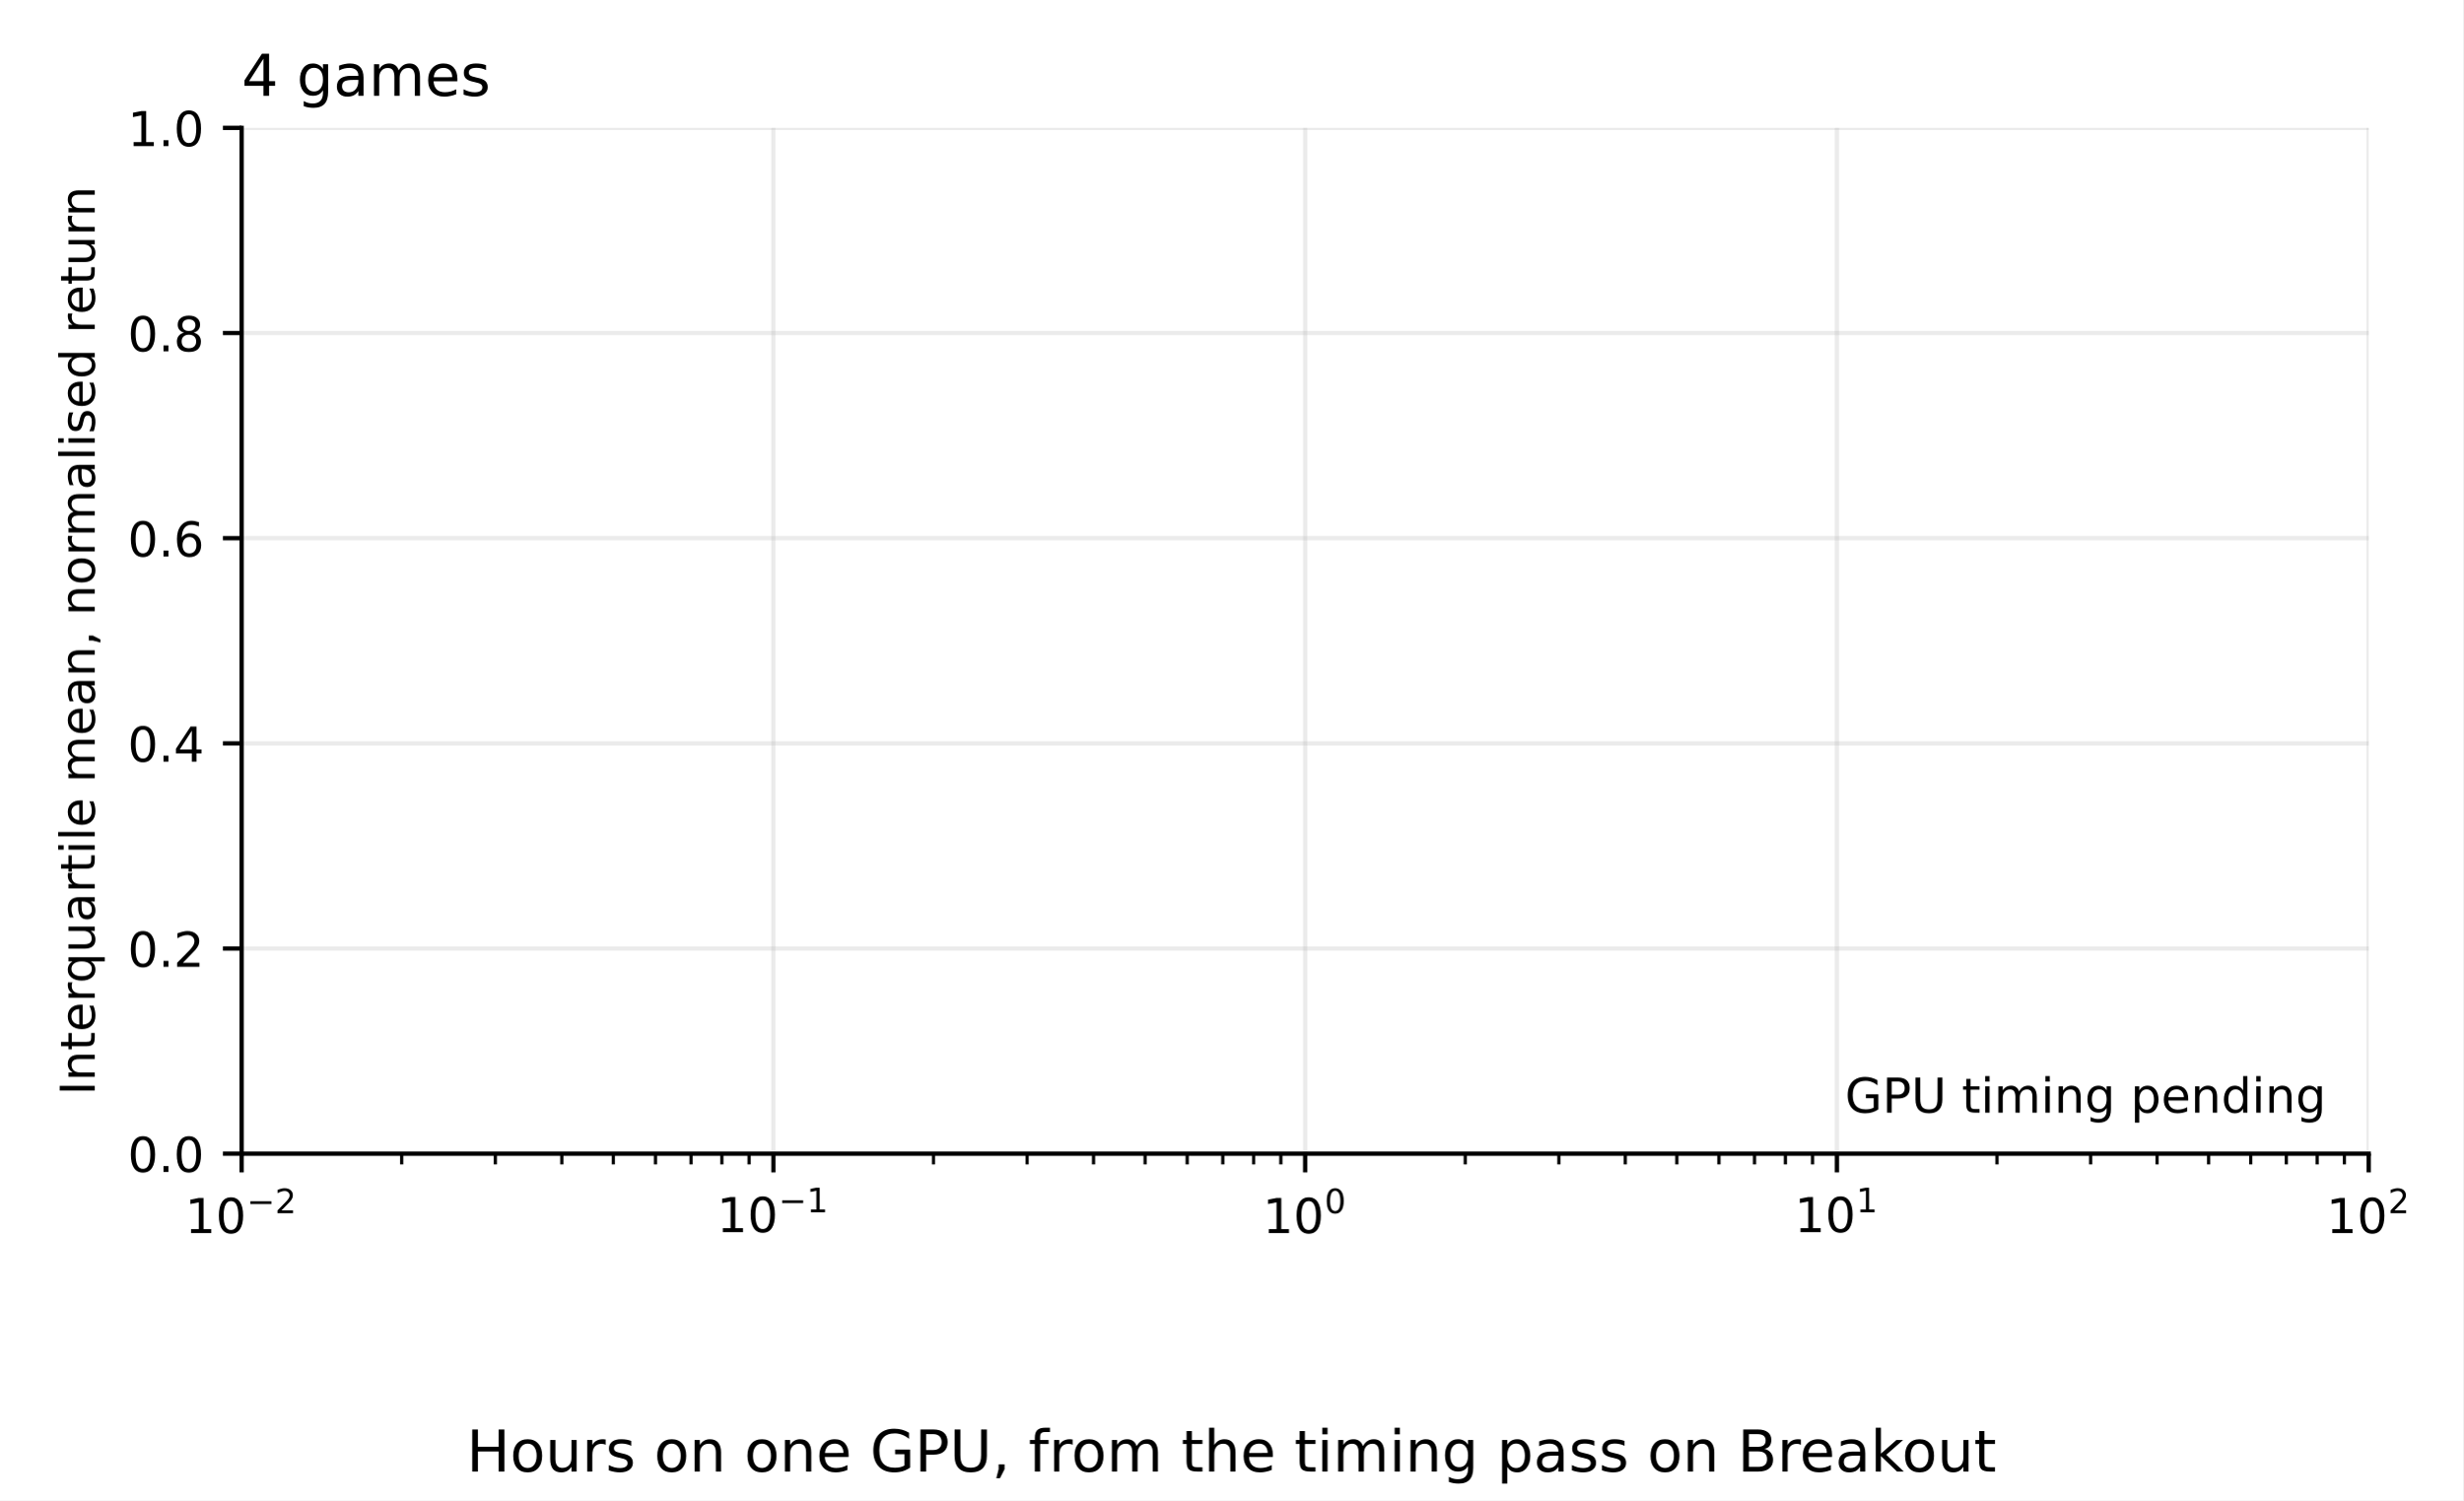
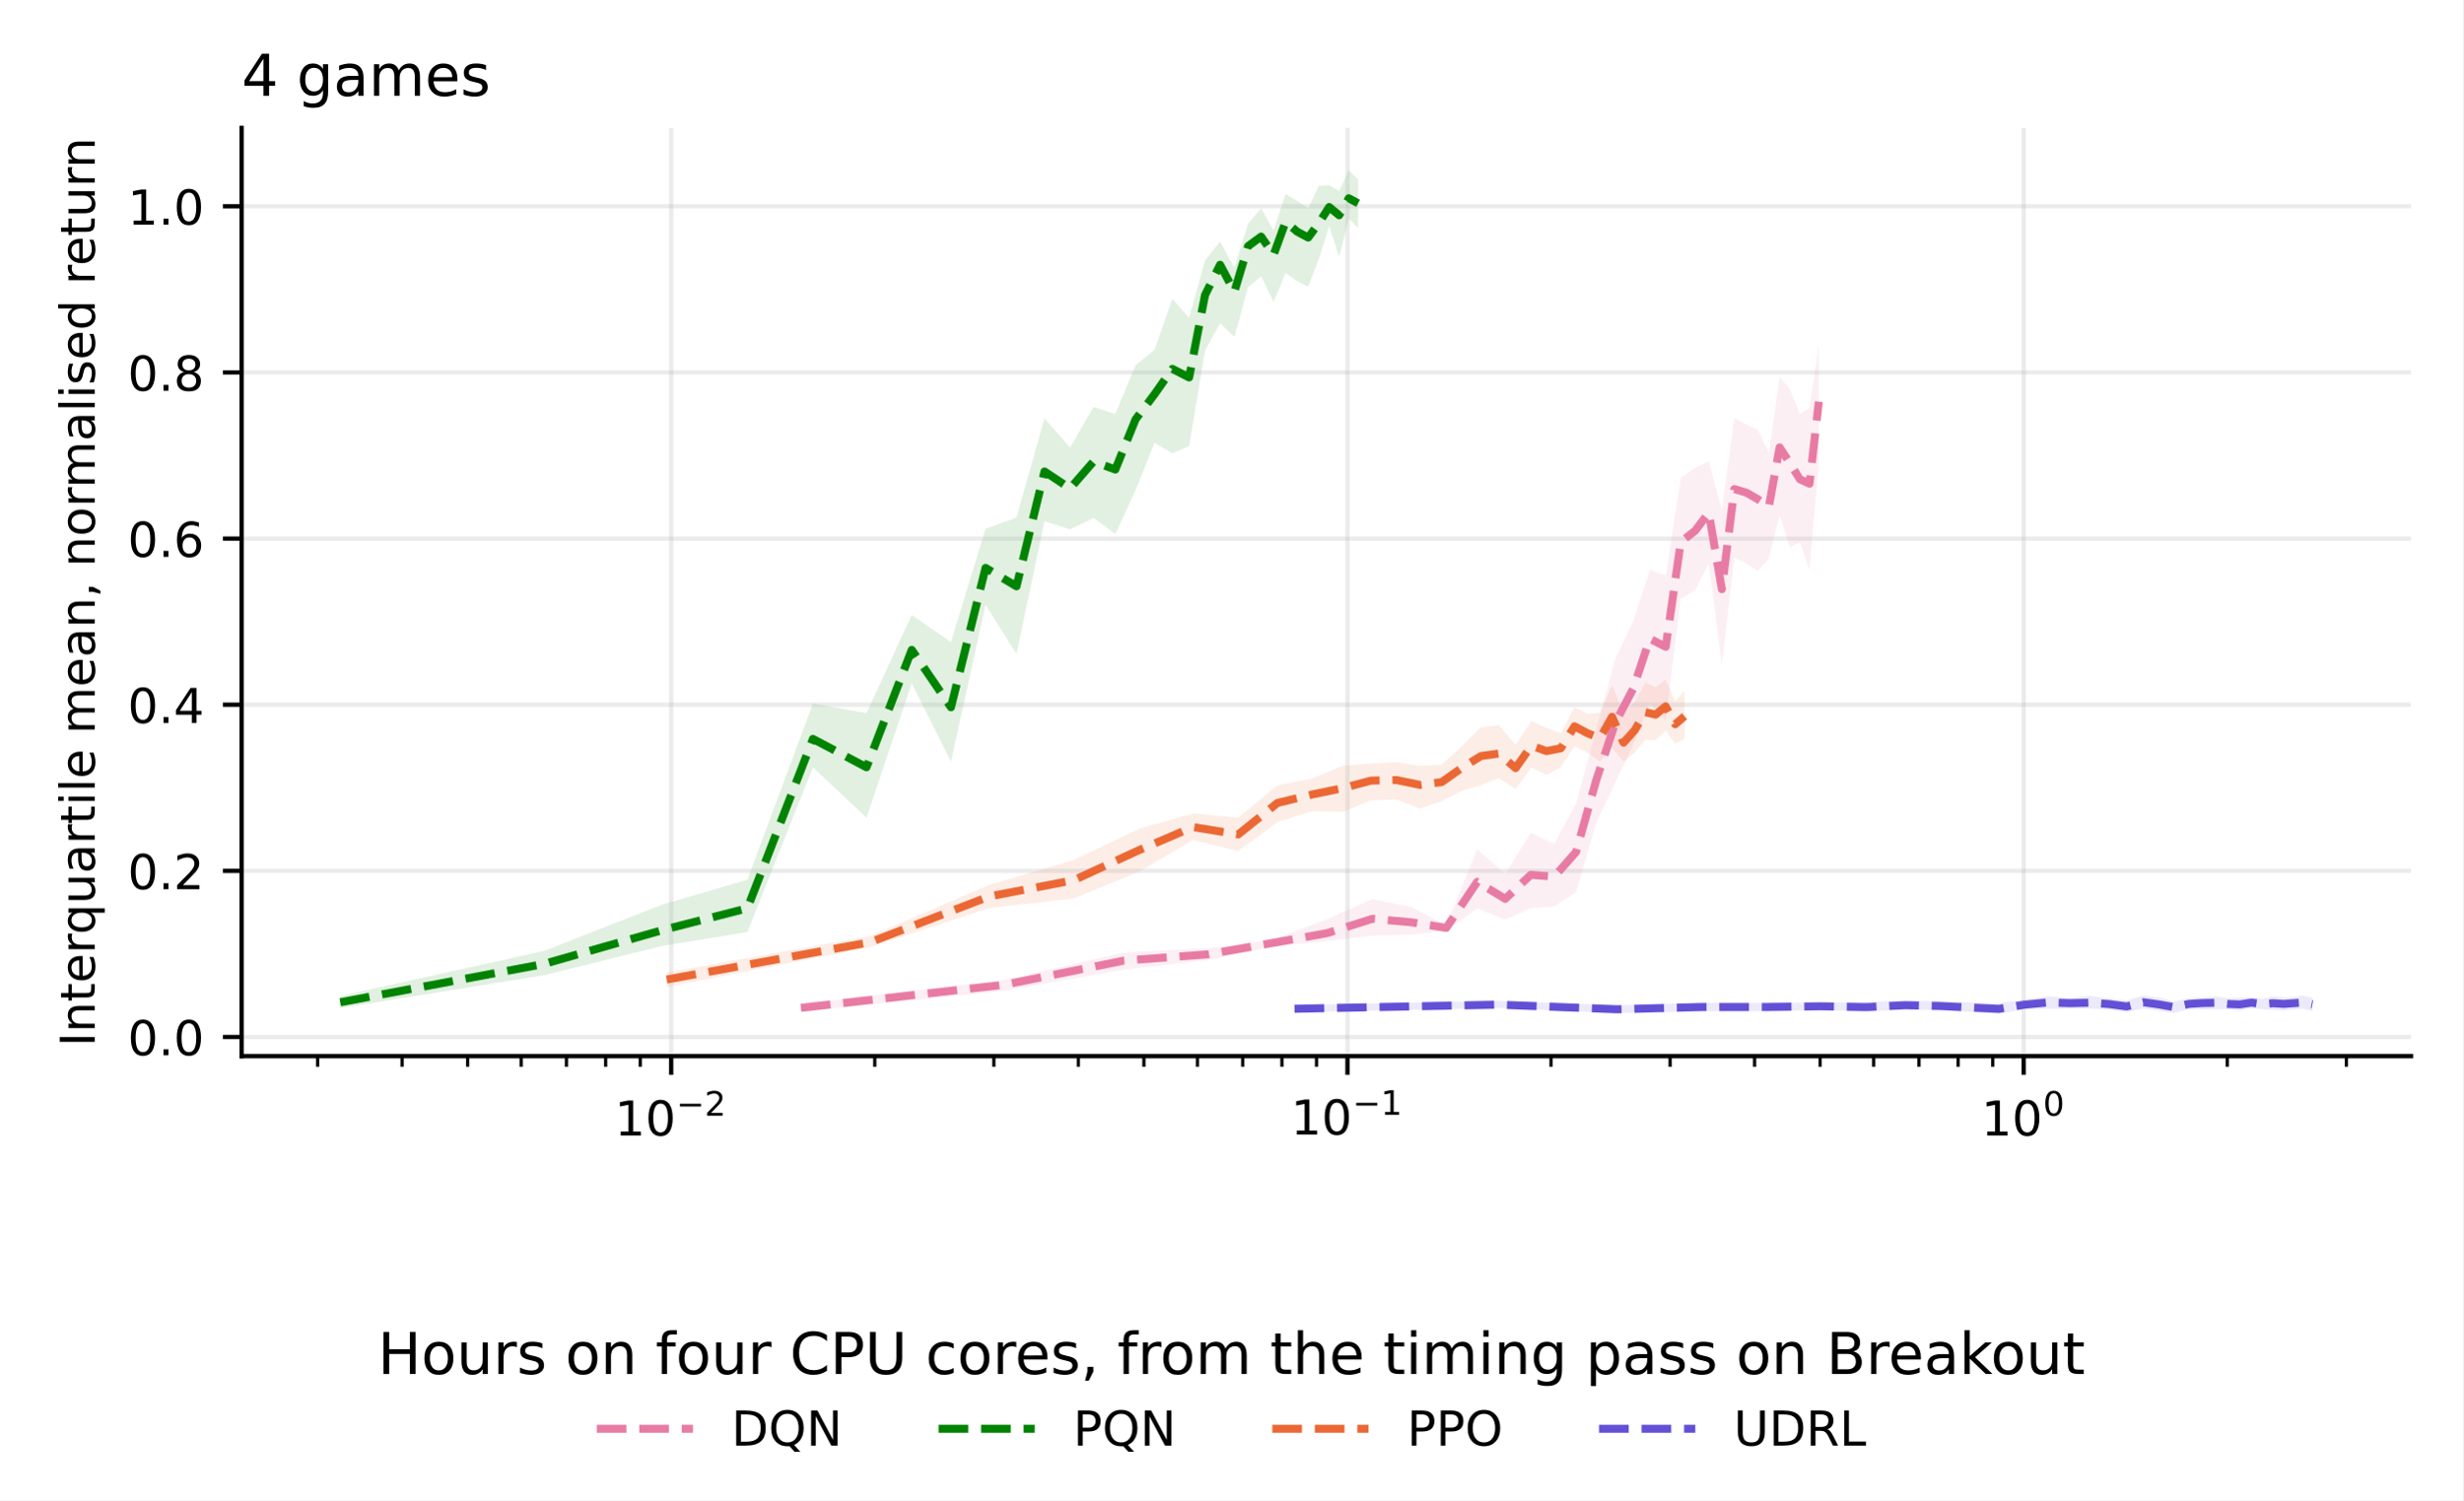
<svg xmlns="http://www.w3.org/2000/svg" xmlns:xlink="http://www.w3.org/1999/xlink" width="460.8pt" height="280.8pt" viewBox="0 0 460.8 280.8" version="1.1">
  <defs>
    <style type="text/css">*{stroke-linejoin: round; stroke-linecap: butt}</style>
  </defs>
  <g id="figure_1">
    <g id="patch_1">
      <path d="M 0 280.8  L 460.8 280.8  L 460.8 0  L 0 0  z " style="fill: #ffffff" />
    </g>
    <g id="axes_1">
      <g id="patch_2">
-         <path d="M 45.202 215.91  L 443.16 215.91  L 443.16 23.925  L 45.202 23.925  z " style="fill: #ffffff" />
+         <path d="M 45.202 197.658  L 451.08 197.658  L 451.08 23.925  L 45.202 23.925  z " style="fill: #ffffff" />
+       </g>
+       <g id="FillBetweenPolyCollection_1">
+         <defs>
+           <path id="m1cf1cee5ae" d="M 149.847 -92.942  L 149.847 -91.464  L 187.935 -95.356  L 210.214 -99.324  L 226.022 -101.105  L 238.283 -103.651  L 248.302 -104.686  L 256.772 -105.69  L 264.109 -105.882  L 270.581 -106.589  L 276.371 -110.77  L 281.608 -108.671  L 286.389 -110.834  L 290.787 -111.142  L 294.859 -113.804  L 298.65 -126.817  L 302.197 -134.337  L 305.528 -141.328  L 308.669 -149.122  L 311.64 -145.992  L 314.458 -168.713  L 317.139 -170.306  L 319.695 -175.377  L 322.138 -156.304  L 324.476 -176.372  L 326.719 -175.377  L 328.875 -173.952  L 330.948 -176.298  L 332.947 -184.402  L 334.875 -178.347  L 336.738 -179.27  L 338.539 -174.147  L 340.284 -194  L 340.284 -216.387  L 340.284 -216.387  L 338.539 -204.426  L 336.738 -203.407  L 334.875 -207.942  L 332.947 -210.254  L 330.948 -195.995  L 328.875 -200.421  L 326.719 -201.406  L 324.476 -202.565  L 322.138 -185.404  L 319.695 -194.43  L 317.139 -193.263  L 314.458 -191.37  L 311.64 -173.116  L 308.669 -174.203  L 305.528 -164.454  L 302.197 -157.51  L 298.65 -144.353  L 294.859 -130.361  L 290.787 -122.872  L 286.389 -124.95  L 281.608 -117.243  L 276.371 -121.915  L 270.581 -107.631  L 264.109 -111.057  L 256.772 -112.542  L 248.302 -108.78  L 238.283 -105.008  L 226.022 -103.362  L 210.214 -102.565  L 187.935 -97.431  L 149.847 -92.942  z " />
+         </defs>
+         <g clip-path="url(#p25b3a65937)">
+           <use xlink:href="#m1cf1cee5ae" x="0" y="280.8" style="fill: #e87ba4; fill-opacity: 0.12" />
+         </g>
+       </g>
+       <g id="FillBetweenPolyCollection_2">
+         <defs>
+           <path id="m6659db1ee9" d="M 63.651 -94.393  L 63.651 -92.123  L 101.738 -98.287  L 124.018 -103.801  L 139.826 -106.371  L 152.087 -137.21  L 162.105 -127.768  L 170.576 -152.931  L 177.913 -138.279  L 184.385 -167.612  L 190.174 -158.434  L 195.412 -183.27  L 200.193 -181.734  L 204.591 -183.874  L 208.663 -180.868  L 212.454 -189.082  L 216 -197.917  L 219.332 -195.984  L 222.472 -197.31  L 225.443 -215.222  L 228.262 -220.309  L 230.943 -217.747  L 233.499 -227.081  L 235.941 -229.117  L 238.28 -224.302  L 240.523 -229.742  L 242.678 -228.18  L 244.752 -227.177  L 246.75 -232.375  L 248.678 -238.465  L 250.541 -232.771  L 252.343 -239.851  L 254.088 -238.118  L 254.088 -247.205  L 254.088 -247.205  L 252.343 -248.978  L 250.541 -245.039  L 248.678 -246.135  L 246.75 -246.031  L 244.752 -241.814  L 242.678 -243.221  L 240.523 -244.524  L 238.28 -237.671  L 235.941 -241.822  L 233.499 -238.926  L 230.943 -230.691  L 228.262 -235.578  L 225.443 -232.09  L 222.472 -221.301  L 219.332 -224.897  L 216 -215.328  L 212.454 -212.463  L 208.663 -203.315  L 204.591 -204.637  L 200.193 -197.026  L 195.412 -202.511  L 190.174 -183.946  L 184.385 -181.85  L 177.913 -160.649  L 170.576 -165.706  L 162.105 -147.335  L 152.087 -149.148  L 139.826 -116.154  L 124.018 -111.551  L 101.738 -102.833  L 63.651 -94.393  z " />
+         </defs>
+         <g clip-path="url(#p25b3a65937)">
+           <use xlink:href="#m6659db1ee9" x="0" y="280.8" style="fill: #008300; fill-opacity: 0.12" />
+         </g>
+       </g>
+       <g id="FillBetweenPolyCollection_3">
+         <defs>
+           <path id="mb435744b84" d="M 124.725 -98.812  L 124.725 -96.067  L 162.812 -103.55  L 185.091 -110.864  L 200.899 -112.653  L 213.16 -117.692  L 223.179 -123.584  L 231.649 -121.522  L 238.986 -126.937  L 245.458 -128.983  L 251.248 -128.881  L 256.485 -131.011  L 261.266 -131.164  L 265.664 -129.499  L 269.736 -130.878  L 273.527 -132.805  L 277.074 -133.856  L 280.405 -135.176  L 283.546 -133.153  L 286.517 -137.181  L 289.335 -135.769  L 292.016 -137.25  L 294.572 -141.106  L 297.015 -139.966  L 299.353 -138.244  L 301.596 -140.86  L 303.752 -138.219  L 305.825 -139.97  L 307.824 -142.375  L 309.752 -142.255  L 311.615 -144.109  L 313.416 -141.575  L 315.161 -142.593  L 315.161 -151.565  L 315.161 -151.565  L 313.416 -149.588  L 311.615 -153.631  L 309.752 -152.209  L 307.824 -153.052  L 305.825 -149.382  L 303.752 -147.457  L 301.596 -152.596  L 299.353 -147.407  L 297.015 -147.248  L 294.572 -148.415  L 292.016 -143.568  L 289.335 -144.599  L 286.517 -145.843  L 283.546 -141.404  L 280.405 -145.103  L 277.074 -144.689  L 273.527 -141.184  L 269.736 -137.708  L 265.664 -137.508  L 261.266 -138.174  L 256.485 -137.914  L 251.248 -137.514  L 245.458 -135.103  L 238.986 -133.823  L 231.649 -127.786  L 223.179 -128.576  L 213.16 -125.719  L 200.899 -119.865  L 185.091 -115.205  L 162.812 -105.641  L 124.725 -98.812  z " />
+         </defs>
+         <g clip-path="url(#p25b3a65937)">
+           <use xlink:href="#mb435744b84" x="0" y="280.8" style="fill: #eb6834; fill-opacity: 0.12" />
+         </g>
+       </g>
+       <g id="FillBetweenPolyCollection_4">
+         <defs>
+           <path id="mfa7f0208c6" d="M 242.195 -92.728  L 242.195 -91.322  L 280.282 -92.172  L 302.561 -91.18  L 318.369 -91.531  L 330.63 -91.581  L 340.649 -91.736  L 349.119 -91.523  L 356.456 -91.836  L 362.928 -91.762  L 368.718 -91.424  L 373.955 -91.039  L 378.736 -91.938  L 383.134 -91.978  L 387.206 -92.024  L 390.997 -92.046  L 394.544 -91.87  L 397.875 -91.379  L 401.016 -92.043  L 403.987 -91.641  L 406.805 -91.242  L 409.486 -91.94  L 412.042 -91.881  L 414.485 -91.926  L 416.823 -91.908  L 419.066 -91.691  L 421.222 -92.121  L 423.295 -91.903  L 425.294 -91.768  L 427.222 -91.682  L 429.085 -91.847  L 430.886 -92.012  L 432.631 -91.547  L 432.631 -94.076  L 432.631 -94.076  L 430.886 -94.463  L 429.085 -94.204  L 427.222 -94.158  L 425.294 -94.337  L 423.295 -93.858  L 421.222 -94.202  L 419.066 -94.094  L 416.823 -94.013  L 414.485 -94.294  L 412.042 -94.16  L 409.486 -93.987  L 406.805 -93.366  L 403.987 -94.106  L 401.016 -94.463  L 397.875 -93.561  L 394.544 -93.944  L 390.997 -94.433  L 387.206 -94.057  L 383.134 -94.339  L 378.736 -93.772  L 373.955 -93.027  L 368.718 -93.195  L 362.928 -93.388  L 356.456 -93.569  L 349.119 -93.264  L 340.649 -93.135  L 330.63 -93.129  L 318.369 -93.134  L 302.561 -92.673  L 280.282 -93.484  L 242.195 -92.728  z " />
+         </defs>
+         <g clip-path="url(#p25b3a65937)">
+           <use xlink:href="#mfa7f0208c6" x="0" y="280.8" style="fill: #6250d6; fill-opacity: 0.12" />
+         </g>
      </g>
      <g id="matplotlib.axis_1">
        <g id="xtick_1">
          <g id="line2d_1">
-             <path d="M 45.202 215.91  L 45.202 23.925  " clip-path="url(#p65cca7033e)" style="fill: none; stroke: #b0b0b0; stroke-opacity: 0.25; stroke-width: 0.8; stroke-linecap: square" />
+             <path d="M 125.57 197.658  L 125.57 23.925  " clip-path="url(#p25b3a65937)" style="fill: none; stroke: #b0b0b0; stroke-opacity: 0.25; stroke-width: 0.8; stroke-linecap: square" />
          </g>
          <g id="line2d_2">
            <defs>
              <path id="m5c3aedee8d" d="M 0 0  L 0 3.5  " style="stroke: #000000; stroke-width: 0.8" />
            </defs>
            <g>
-               <use xlink:href="#m5c3aedee8d" x="45.202" y="215.91" style="stroke: #000000; stroke-width: 0.8" />
+               <use xlink:href="#m5c3aedee8d" x="125.57" y="197.658" style="stroke: #000000; stroke-width: 0.8" />
            </g>
          </g>
          <g id="text_1">
-             <g transform="translate(34.62711 231.3699)">
+             <g transform="translate(114.9955 213.1179)">
              <text>
                <tspan x="0" y="-0.602" style="font-size: 9px; font-family: 'DejaVu Sans'">1</tspan>
                <tspan x="5.726" y="-0.602" style="font-size: 9px; font-family: 'DejaVu Sans'">0</tspan>
                <tspan x="11.538" y="-4.319" style="font-size: 6.3px; font-family: 'DejaVu Sans'">−</tspan>
                <tspan x="16.817" y="-4.319" style="font-size: 6.3px; font-family: 'DejaVu Sans'">2</tspan>
              </text>
            </g>
          </g>
        </g>
        <g id="xtick_2">
          <g id="line2d_3">
-             <path d="M 144.692 215.91  L 144.692 23.925  " clip-path="url(#p65cca7033e)" style="fill: none; stroke: #b0b0b0; stroke-opacity: 0.25; stroke-width: 0.8; stroke-linecap: square" />
+             <path d="M 252.094 197.658  L 252.094 23.925  " clip-path="url(#p25b3a65937)" style="fill: none; stroke: #b0b0b0; stroke-opacity: 0.25; stroke-width: 0.8; stroke-linecap: square" />
          </g>
          <g id="line2d_4">
            <g>
-               <use xlink:href="#m5c3aedee8d" x="144.692" y="215.91" style="stroke: #000000; stroke-width: 0.8" />
+               <use xlink:href="#m5c3aedee8d" x="252.094" y="197.658" style="stroke: #000000; stroke-width: 0.8" />
            </g>
          </g>
          <g id="text_2">
-             <g transform="translate(134.1166 231.2799)">
+             <g transform="translate(241.5187 213.0279)">
              <text>
                <tspan x="0" y="-0.689" style="font-size: 9px; font-family: 'DejaVu Sans'">1</tspan>
                <tspan x="5.726" y="-0.689" style="font-size: 9px; font-family: 'DejaVu Sans'">0</tspan>
                <tspan x="11.538" y="-4.406" style="font-size: 6.3px; font-family: 'DejaVu Sans'">−</tspan>
                <tspan x="16.817" y="-4.406" style="font-size: 6.3px; font-family: 'DejaVu Sans'">1</tspan>
              </text>
            </g>
          </g>
        </g>
        <g id="xtick_3">
          <g id="line2d_5">
-             <path d="M 244.181 215.91  L 244.181 23.925  " clip-path="url(#p65cca7033e)" style="fill: none; stroke: #b0b0b0; stroke-opacity: 0.25; stroke-width: 0.8; stroke-linecap: square" />
+             <path d="M 378.617 197.658  L 378.617 23.925  " clip-path="url(#p25b3a65937)" style="fill: none; stroke: #b0b0b0; stroke-opacity: 0.25; stroke-width: 0.8; stroke-linecap: square" />
          </g>
          <g id="line2d_6">
            <g>
-               <use xlink:href="#m5c3aedee8d" x="244.181" y="215.91" style="stroke: #000000; stroke-width: 0.8" />
+               <use xlink:href="#m5c3aedee8d" x="378.617" y="197.658" style="stroke: #000000; stroke-width: 0.8" />
            </g>
          </g>
          <g id="text_3">
-             <g transform="translate(236.2611 231.3699)">
+             <g transform="translate(370.697 213.1179)">
              <text>
                <tspan x="0" y="-0.602" style="font-size: 9px; font-family: 'DejaVu Sans'">1</tspan>
                <tspan x="5.726" y="-0.602" style="font-size: 9px; font-family: 'DejaVu Sans'">0</tspan>
                <tspan x="11.538" y="-4.319" style="font-size: 6.3px; font-family: 'DejaVu Sans'">0</tspan>
              </text>
            </g>
          </g>
        </g>
        <g id="xtick_4">
          <g id="line2d_7">
-             <path d="M 343.671 215.91  L 343.671 23.925  " clip-path="url(#p65cca7033e)" style="fill: none; stroke: #b0b0b0; stroke-opacity: 0.25; stroke-width: 0.8; stroke-linecap: square" />
-           </g>
-           <g id="line2d_8">
-             <g>
-               <use xlink:href="#m5c3aedee8d" x="343.671" y="215.91" style="stroke: #000000; stroke-width: 0.8" />
-             </g>
-           </g>
-           <g id="text_4">
-             <g transform="translate(335.7505 231.2799)">
-               <text>
-                 <tspan x="0" y="-0.689" style="font-size: 9px; font-family: 'DejaVu Sans'">1</tspan>
-                 <tspan x="5.726" y="-0.689" style="font-size: 9px; font-family: 'DejaVu Sans'">0</tspan>
-                 <tspan x="11.538" y="-4.406" style="font-size: 6.3px; font-family: 'DejaVu Sans'">1</tspan>
-               </text>
-             </g>
-           </g>
-         </g>
-         <g id="xtick_5">
-           <g id="line2d_9">
-             <path d="M 443.16 215.91  L 443.16 23.925  " clip-path="url(#p65cca7033e)" style="fill: none; stroke: #b0b0b0; stroke-opacity: 0.25; stroke-width: 0.8; stroke-linecap: square" />
-           </g>
-           <g id="line2d_10">
-             <g>
-               <use xlink:href="#m5c3aedee8d" x="443.16" y="215.91" style="stroke: #000000; stroke-width: 0.8" />
-             </g>
-           </g>
-           <g id="text_5">
-             <g transform="translate(435.24 231.3699)">
-               <text>
-                 <tspan x="0" y="-0.602" style="font-size: 9px; font-family: 'DejaVu Sans'">1</tspan>
-                 <tspan x="5.726" y="-0.602" style="font-size: 9px; font-family: 'DejaVu Sans'">0</tspan>
-                 <tspan x="11.538" y="-4.319" style="font-size: 6.3px; font-family: 'DejaVu Sans'">2</tspan>
-               </text>
-             </g>
-           </g>
-         </g>
-         <g id="xtick_6">
-           <g id="line2d_11">
            <defs>
              <path id="mfaa78964e7" d="M 0 0  L 0 2  " style="stroke: #000000; stroke-width: 0.6" />
            </defs>
            <g>
-               <use xlink:href="#mfaa78964e7" x="75.151" y="215.91" style="stroke: #000000; stroke-width: 0.6" />
+               <use xlink:href="#mfaa78964e7" x="59.414" y="197.658" style="stroke: #000000; stroke-width: 0.6" />
+             </g>
+           </g>
+         </g>
+         <g id="xtick_5">
+           <g id="line2d_8">
+             <g>
+               <use xlink:href="#mfaa78964e7" x="75.222" y="197.658" style="stroke: #000000; stroke-width: 0.6" />
+             </g>
+           </g>
+         </g>
+         <g id="xtick_6">
+           <g id="line2d_9">
+             <g>
+               <use xlink:href="#mfaa78964e7" x="87.483" y="197.658" style="stroke: #000000; stroke-width: 0.6" />
            </g>
          </g>
        </g>
        <g id="xtick_7">
+           <g id="line2d_10">
+             <g>
+               <use xlink:href="#mfaa78964e7" x="97.501" y="197.658" style="stroke: #000000; stroke-width: 0.6" />
+             </g>
+           </g>
+         </g>
+         <g id="xtick_8">
+           <g id="line2d_11">
+             <g>
+               <use xlink:href="#mfaa78964e7" x="105.972" y="197.658" style="stroke: #000000; stroke-width: 0.6" />
+             </g>
+           </g>
+         </g>
+         <g id="xtick_9">
          <g id="line2d_12">
            <g>
-               <use xlink:href="#mfaa78964e7" x="92.671" y="215.91" style="stroke: #000000; stroke-width: 0.6" />
-             </g>
-           </g>
-         </g>
-         <g id="xtick_8">
+               <use xlink:href="#mfaa78964e7" x="113.309" y="197.658" style="stroke: #000000; stroke-width: 0.6" />
+             </g>
+           </g>
+         </g>
+         <g id="xtick_10">
          <g id="line2d_13">
            <g>
-               <use xlink:href="#mfaa78964e7" x="105.101" y="215.91" style="stroke: #000000; stroke-width: 0.6" />
-             </g>
-           </g>
-         </g>
-         <g id="xtick_9">
+               <use xlink:href="#mfaa78964e7" x="119.781" y="197.658" style="stroke: #000000; stroke-width: 0.6" />
+             </g>
+           </g>
+         </g>
+         <g id="xtick_11">
          <g id="line2d_14">
            <g>
-               <use xlink:href="#mfaa78964e7" x="114.742" y="215.91" style="stroke: #000000; stroke-width: 0.6" />
-             </g>
-           </g>
-         </g>
-         <g id="xtick_10">
+               <use xlink:href="#mfaa78964e7" x="163.658" y="197.658" style="stroke: #000000; stroke-width: 0.6" />
+             </g>
+           </g>
+         </g>
+         <g id="xtick_12">
          <g id="line2d_15">
            <g>
-               <use xlink:href="#mfaa78964e7" x="122.62" y="215.91" style="stroke: #000000; stroke-width: 0.6" />
-             </g>
-           </g>
-         </g>
-         <g id="xtick_11">
+               <use xlink:href="#mfaa78964e7" x="185.937" y="197.658" style="stroke: #000000; stroke-width: 0.6" />
+             </g>
+           </g>
+         </g>
+         <g id="xtick_13">
          <g id="line2d_16">
            <g>
-               <use xlink:href="#mfaa78964e7" x="129.28" y="215.91" style="stroke: #000000; stroke-width: 0.6" />
-             </g>
-           </g>
-         </g>
-         <g id="xtick_12">
+               <use xlink:href="#mfaa78964e7" x="201.745" y="197.658" style="stroke: #000000; stroke-width: 0.6" />
+             </g>
+           </g>
+         </g>
+         <g id="xtick_14">
          <g id="line2d_17">
            <g>
-               <use xlink:href="#mfaa78964e7" x="135.05" y="215.91" style="stroke: #000000; stroke-width: 0.6" />
-             </g>
-           </g>
-         </g>
-         <g id="xtick_13">
+               <use xlink:href="#mfaa78964e7" x="214.006" y="197.658" style="stroke: #000000; stroke-width: 0.6" />
+             </g>
+           </g>
+         </g>
+         <g id="xtick_15">
          <g id="line2d_18">
            <g>
-               <use xlink:href="#mfaa78964e7" x="140.139" y="215.91" style="stroke: #000000; stroke-width: 0.6" />
-             </g>
-           </g>
-         </g>
-         <g id="xtick_14">
+               <use xlink:href="#mfaa78964e7" x="224.025" y="197.658" style="stroke: #000000; stroke-width: 0.6" />
+             </g>
+           </g>
+         </g>
+         <g id="xtick_16">
          <g id="line2d_19">
            <g>
-               <use xlink:href="#mfaa78964e7" x="174.641" y="215.91" style="stroke: #000000; stroke-width: 0.6" />
-             </g>
-           </g>
-         </g>
-         <g id="xtick_15">
+               <use xlink:href="#mfaa78964e7" x="232.495" y="197.658" style="stroke: #000000; stroke-width: 0.6" />
+             </g>
+           </g>
+         </g>
+         <g id="xtick_17">
          <g id="line2d_20">
            <g>
-               <use xlink:href="#mfaa78964e7" x="192.16" y="215.91" style="stroke: #000000; stroke-width: 0.6" />
-             </g>
-           </g>
-         </g>
-         <g id="xtick_16">
+               <use xlink:href="#mfaa78964e7" x="239.832" y="197.658" style="stroke: #000000; stroke-width: 0.6" />
+             </g>
+           </g>
+         </g>
+         <g id="xtick_18">
          <g id="line2d_21">
            <g>
-               <use xlink:href="#mfaa78964e7" x="204.59" y="215.91" style="stroke: #000000; stroke-width: 0.6" />
-             </g>
-           </g>
-         </g>
-         <g id="xtick_17">
+               <use xlink:href="#mfaa78964e7" x="246.304" y="197.658" style="stroke: #000000; stroke-width: 0.6" />
+             </g>
+           </g>
+         </g>
+         <g id="xtick_19">
          <g id="line2d_22">
            <g>
-               <use xlink:href="#mfaa78964e7" x="214.232" y="215.91" style="stroke: #000000; stroke-width: 0.6" />
-             </g>
-           </g>
-         </g>
-         <g id="xtick_18">
+               <use xlink:href="#mfaa78964e7" x="290.181" y="197.658" style="stroke: #000000; stroke-width: 0.6" />
+             </g>
+           </g>
+         </g>
+         <g id="xtick_20">
          <g id="line2d_23">
            <g>
-               <use xlink:href="#mfaa78964e7" x="222.109" y="215.91" style="stroke: #000000; stroke-width: 0.6" />
-             </g>
-           </g>
-         </g>
-         <g id="xtick_19">
+               <use xlink:href="#mfaa78964e7" x="312.461" y="197.658" style="stroke: #000000; stroke-width: 0.6" />
+             </g>
+           </g>
+         </g>
+         <g id="xtick_21">
          <g id="line2d_24">
            <g>
-               <use xlink:href="#mfaa78964e7" x="228.77" y="215.91" style="stroke: #000000; stroke-width: 0.6" />
-             </g>
-           </g>
-         </g>
-         <g id="xtick_20">
+               <use xlink:href="#mfaa78964e7" x="328.268" y="197.658" style="stroke: #000000; stroke-width: 0.6" />
+             </g>
+           </g>
+         </g>
+         <g id="xtick_22">
          <g id="line2d_25">
            <g>
-               <use xlink:href="#mfaa78964e7" x="234.54" y="215.91" style="stroke: #000000; stroke-width: 0.6" />
-             </g>
-           </g>
-         </g>
-         <g id="xtick_21">
+               <use xlink:href="#mfaa78964e7" x="340.53" y="197.658" style="stroke: #000000; stroke-width: 0.6" />
+             </g>
+           </g>
+         </g>
+         <g id="xtick_23">
          <g id="line2d_26">
            <g>
-               <use xlink:href="#mfaa78964e7" x="239.629" y="215.91" style="stroke: #000000; stroke-width: 0.6" />
-             </g>
-           </g>
-         </g>
-         <g id="xtick_22">
+               <use xlink:href="#mfaa78964e7" x="350.548" y="197.658" style="stroke: #000000; stroke-width: 0.6" />
+             </g>
+           </g>
+         </g>
+         <g id="xtick_24">
          <g id="line2d_27">
            <g>
-               <use xlink:href="#mfaa78964e7" x="274.13" y="215.91" style="stroke: #000000; stroke-width: 0.6" />
-             </g>
-           </g>
-         </g>
-         <g id="xtick_23">
+               <use xlink:href="#mfaa78964e7" x="359.018" y="197.658" style="stroke: #000000; stroke-width: 0.6" />
+             </g>
+           </g>
+         </g>
+         <g id="xtick_25">
          <g id="line2d_28">
            <g>
-               <use xlink:href="#mfaa78964e7" x="291.65" y="215.91" style="stroke: #000000; stroke-width: 0.6" />
-             </g>
-           </g>
-         </g>
-         <g id="xtick_24">
+               <use xlink:href="#mfaa78964e7" x="366.356" y="197.658" style="stroke: #000000; stroke-width: 0.6" />
+             </g>
+           </g>
+         </g>
+         <g id="xtick_26">
          <g id="line2d_29">
            <g>
-               <use xlink:href="#mfaa78964e7" x="304.08" y="215.91" style="stroke: #000000; stroke-width: 0.6" />
-             </g>
-           </g>
-         </g>
-         <g id="xtick_25">
+               <use xlink:href="#mfaa78964e7" x="372.828" y="197.658" style="stroke: #000000; stroke-width: 0.6" />
+             </g>
+           </g>
+         </g>
+         <g id="xtick_27">
          <g id="line2d_30">
            <g>
-               <use xlink:href="#mfaa78964e7" x="313.721" y="215.91" style="stroke: #000000; stroke-width: 0.6" />
-             </g>
-           </g>
-         </g>
-         <g id="xtick_26">
+               <use xlink:href="#mfaa78964e7" x="416.704" y="197.658" style="stroke: #000000; stroke-width: 0.6" />
+             </g>
+           </g>
+         </g>
+         <g id="xtick_28">
          <g id="line2d_31">
            <g>
-               <use xlink:href="#mfaa78964e7" x="321.599" y="215.91" style="stroke: #000000; stroke-width: 0.6" />
-             </g>
-           </g>
-         </g>
-         <g id="xtick_27">
-           <g id="line2d_32">
-             <g>
-               <use xlink:href="#mfaa78964e7" x="328.259" y="215.91" style="stroke: #000000; stroke-width: 0.6" />
-             </g>
-           </g>
-         </g>
-         <g id="xtick_28">
-           <g id="line2d_33">
-             <g>
-               <use xlink:href="#mfaa78964e7" x="334.029" y="215.91" style="stroke: #000000; stroke-width: 0.6" />
-             </g>
-           </g>
-         </g>
-         <g id="xtick_29">
-           <g id="line2d_34">
-             <g>
-               <use xlink:href="#mfaa78964e7" x="339.118" y="215.91" style="stroke: #000000; stroke-width: 0.6" />
-             </g>
-           </g>
-         </g>
-         <g id="xtick_30">
-           <g id="line2d_35">
-             <g>
-               <use xlink:href="#mfaa78964e7" x="373.62" y="215.91" style="stroke: #000000; stroke-width: 0.6" />
-             </g>
-           </g>
-         </g>
-         <g id="xtick_31">
-           <g id="line2d_36">
-             <g>
-               <use xlink:href="#mfaa78964e7" x="391.139" y="215.91" style="stroke: #000000; stroke-width: 0.6" />
-             </g>
-           </g>
-         </g>
-         <g id="xtick_32">
-           <g id="line2d_37">
-             <g>
-               <use xlink:href="#mfaa78964e7" x="403.569" y="215.91" style="stroke: #000000; stroke-width: 0.6" />
-             </g>
-           </g>
-         </g>
-         <g id="xtick_33">
-           <g id="line2d_38">
-             <g>
-               <use xlink:href="#mfaa78964e7" x="413.211" y="215.91" style="stroke: #000000; stroke-width: 0.6" />
-             </g>
-           </g>
-         </g>
-         <g id="xtick_34">
-           <g id="line2d_39">
-             <g>
-               <use xlink:href="#mfaa78964e7" x="421.088" y="215.91" style="stroke: #000000; stroke-width: 0.6" />
-             </g>
-           </g>
-         </g>
-         <g id="xtick_35">
-           <g id="line2d_40">
-             <g>
-               <use xlink:href="#mfaa78964e7" x="427.749" y="215.91" style="stroke: #000000; stroke-width: 0.6" />
-             </g>
-           </g>
-         </g>
-         <g id="xtick_36">
-           <g id="line2d_41">
-             <g>
-               <use xlink:href="#mfaa78964e7" x="433.518" y="215.91" style="stroke: #000000; stroke-width: 0.6" />
-             </g>
-           </g>
-         </g>
-         <g id="xtick_37">
-           <g id="line2d_42">
-             <g>
-               <use xlink:href="#mfaa78964e7" x="438.608" y="215.91" style="stroke: #000000; stroke-width: 0.6" />
+               <use xlink:href="#mfaa78964e7" x="438.984" y="197.658" style="stroke: #000000; stroke-width: 0.6" />
            </g>
          </g>
        </g>
      </g>
      <g id="matplotlib.axis_2">
        <g id="ytick_1">
-           <g id="line2d_43">
-             <path d="M 45.202 215.91  L 443.16 215.91  " clip-path="url(#p65cca7033e)" style="fill: none; stroke: #b0b0b0; stroke-opacity: 0.25; stroke-width: 0.8; stroke-linecap: square" />
-           </g>
-           <g id="line2d_44">
+           <g id="line2d_32">
+             <path d="M 45.202 194.073  L 451.08 194.073  " clip-path="url(#p25b3a65937)" style="fill: none; stroke: #b0b0b0; stroke-opacity: 0.25; stroke-width: 0.8; stroke-linecap: square" />
+           </g>
+           <g id="line2d_33">
            <defs>
              <path id="m9c814624e3" d="M 0 0  L -3.5 0  " style="stroke: #000000; stroke-width: 0.8" />
            </defs>
            <g>
-               <use xlink:href="#m9c814624e3" x="45.202" y="215.91" style="stroke: #000000; stroke-width: 0.8" />
+               <use xlink:href="#m9c814624e3" x="45.202" y="194.073" style="stroke: #000000; stroke-width: 0.8" />
+             </g>
+           </g>
+           <g id="text_4">
+             <text style="font-size: 9px; font-family: 'DejaVu Sans', 'Bitstream Vera Sans', 'Computer Modern Sans Serif', 'Lucida Grande', 'Verdana', 'Geneva', 'Lucid', 'Arial', 'Helvetica', 'Avant Garde', sans-serif; text-anchor: end" x="38.202" y="197.492" transform="rotate(-0 38.20211 197.4916)">0.0</text>
+           </g>
+         </g>
+         <g id="ytick_2">
+           <g id="line2d_34">
+             <path d="M 45.202 162.978  L 451.08 162.978  " clip-path="url(#p25b3a65937)" style="fill: none; stroke: #b0b0b0; stroke-opacity: 0.25; stroke-width: 0.8; stroke-linecap: square" />
+           </g>
+           <g id="line2d_35">
+             <g>
+               <use xlink:href="#m9c814624e3" x="45.202" y="162.978" style="stroke: #000000; stroke-width: 0.8" />
+             </g>
+           </g>
+           <g id="text_5">
+             <text style="font-size: 9px; font-family: 'DejaVu Sans', 'Bitstream Vera Sans', 'Computer Modern Sans Serif', 'Lucida Grande', 'Verdana', 'Geneva', 'Lucid', 'Arial', 'Helvetica', 'Avant Garde', sans-serif; text-anchor: end" x="38.202" y="166.397" transform="rotate(-0 38.20211 166.3973)">0.2</text>
+           </g>
+         </g>
+         <g id="ytick_3">
+           <g id="line2d_36">
+             <path d="M 45.202 131.884  L 451.08 131.884  " clip-path="url(#p25b3a65937)" style="fill: none; stroke: #b0b0b0; stroke-opacity: 0.25; stroke-width: 0.8; stroke-linecap: square" />
+           </g>
+           <g id="line2d_37">
+             <g>
+               <use xlink:href="#m9c814624e3" x="45.202" y="131.884" style="stroke: #000000; stroke-width: 0.8" />
            </g>
          </g>
          <g id="text_6">
-             <text style="font-size: 9px; font-family: 'DejaVu Sans', 'Bitstream Vera Sans', 'Computer Modern Sans Serif', 'Lucida Grande', 'Verdana', 'Geneva', 'Lucid', 'Arial', 'Helvetica', 'Avant Garde', sans-serif; text-anchor: end" x="38.202" y="219.329" transform="rotate(-0 38.20211 219.3288)">0.0</text>
-           </g>
-         </g>
-         <g id="ytick_2">
-           <g id="line2d_45">
-             <path d="M 45.202 177.513  L 443.16 177.513  " clip-path="url(#p65cca7033e)" style="fill: none; stroke: #b0b0b0; stroke-opacity: 0.25; stroke-width: 0.8; stroke-linecap: square" />
-           </g>
-           <g id="line2d_46">
-             <g>
-               <use xlink:href="#m9c814624e3" x="45.202" y="177.513" style="stroke: #000000; stroke-width: 0.8" />
+             <text style="font-size: 9px; font-family: 'DejaVu Sans', 'Bitstream Vera Sans', 'Computer Modern Sans Serif', 'Lucida Grande', 'Verdana', 'Geneva', 'Lucid', 'Arial', 'Helvetica', 'Avant Garde', sans-serif; text-anchor: end" x="38.202" y="135.303" transform="rotate(-0 38.20211 135.303)">0.4</text>
+           </g>
+         </g>
+         <g id="ytick_4">
+           <g id="line2d_38">
+             <path d="M 45.202 100.79  L 451.08 100.79  " clip-path="url(#p25b3a65937)" style="fill: none; stroke: #b0b0b0; stroke-opacity: 0.25; stroke-width: 0.8; stroke-linecap: square" />
+           </g>
+           <g id="line2d_39">
+             <g>
+               <use xlink:href="#m9c814624e3" x="45.202" y="100.79" style="stroke: #000000; stroke-width: 0.8" />
            </g>
          </g>
          <g id="text_7">
-             <text style="font-size: 9px; font-family: 'DejaVu Sans', 'Bitstream Vera Sans', 'Computer Modern Sans Serif', 'Lucida Grande', 'Verdana', 'Geneva', 'Lucid', 'Arial', 'Helvetica', 'Avant Garde', sans-serif; text-anchor: end" x="38.202" y="180.932" transform="rotate(-0 38.20211 180.932)">0.2</text>
-           </g>
-         </g>
-         <g id="ytick_3">
-           <g id="line2d_47">
-             <path d="M 45.202 139.116  L 443.16 139.116  " clip-path="url(#p65cca7033e)" style="fill: none; stroke: #b0b0b0; stroke-opacity: 0.25; stroke-width: 0.8; stroke-linecap: square" />
-           </g>
-           <g id="line2d_48">
-             <g>
-               <use xlink:href="#m9c814624e3" x="45.202" y="139.116" style="stroke: #000000; stroke-width: 0.8" />
+             <text style="font-size: 9px; font-family: 'DejaVu Sans', 'Bitstream Vera Sans', 'Computer Modern Sans Serif', 'Lucida Grande', 'Verdana', 'Geneva', 'Lucid', 'Arial', 'Helvetica', 'Avant Garde', sans-serif; text-anchor: end" x="38.202" y="104.209" transform="rotate(-0 38.20211 104.2087)">0.6</text>
+           </g>
+         </g>
+         <g id="ytick_5">
+           <g id="line2d_40">
+             <path d="M 45.202 69.695  L 451.08 69.695  " clip-path="url(#p25b3a65937)" style="fill: none; stroke: #b0b0b0; stroke-opacity: 0.25; stroke-width: 0.8; stroke-linecap: square" />
+           </g>
+           <g id="line2d_41">
+             <g>
+               <use xlink:href="#m9c814624e3" x="45.202" y="69.695" style="stroke: #000000; stroke-width: 0.8" />
            </g>
          </g>
          <g id="text_8">
-             <text style="font-size: 9px; font-family: 'DejaVu Sans', 'Bitstream Vera Sans', 'Computer Modern Sans Serif', 'Lucida Grande', 'Verdana', 'Geneva', 'Lucid', 'Arial', 'Helvetica', 'Avant Garde', sans-serif; text-anchor: end" x="38.202" y="142.535" transform="rotate(-0 38.20211 142.5351)">0.4</text>
-           </g>
-         </g>
-         <g id="ytick_4">
-           <g id="line2d_49">
-             <path d="M 45.202 100.719  L 443.16 100.719  " clip-path="url(#p65cca7033e)" style="fill: none; stroke: #b0b0b0; stroke-opacity: 0.25; stroke-width: 0.8; stroke-linecap: square" />
-           </g>
-           <g id="line2d_50">
-             <g>
-               <use xlink:href="#m9c814624e3" x="45.202" y="100.719" style="stroke: #000000; stroke-width: 0.8" />
+             <text style="font-size: 9px; font-family: 'DejaVu Sans', 'Bitstream Vera Sans', 'Computer Modern Sans Serif', 'Lucida Grande', 'Verdana', 'Geneva', 'Lucid', 'Arial', 'Helvetica', 'Avant Garde', sans-serif; text-anchor: end" x="38.202" y="73.114" transform="rotate(-0 38.20211 73.11441)">0.8</text>
+           </g>
+         </g>
+         <g id="ytick_6">
+           <g id="line2d_42">
+             <path d="M 45.202 38.601  L 451.08 38.601  " clip-path="url(#p25b3a65937)" style="fill: none; stroke: #b0b0b0; stroke-opacity: 0.25; stroke-width: 0.8; stroke-linecap: square" />
+           </g>
+           <g id="line2d_43">
+             <g>
+               <use xlink:href="#m9c814624e3" x="45.202" y="38.601" style="stroke: #000000; stroke-width: 0.8" />
            </g>
          </g>
          <g id="text_9">
-             <text style="font-size: 9px; font-family: 'DejaVu Sans', 'Bitstream Vera Sans', 'Computer Modern Sans Serif', 'Lucida Grande', 'Verdana', 'Geneva', 'Lucid', 'Arial', 'Helvetica', 'Avant Garde', sans-serif; text-anchor: end" x="38.202" y="104.138" transform="rotate(-0 38.20211 104.1382)">0.6</text>
-           </g>
-         </g>
-         <g id="ytick_5">
-           <g id="line2d_51">
-             <path d="M 45.202 62.322  L 443.16 62.322  " clip-path="url(#p65cca7033e)" style="fill: none; stroke: #b0b0b0; stroke-opacity: 0.25; stroke-width: 0.8; stroke-linecap: square" />
-           </g>
-           <g id="line2d_52">
-             <g>
-               <use xlink:href="#m9c814624e3" x="45.202" y="62.322" style="stroke: #000000; stroke-width: 0.8" />
-             </g>
-           </g>
-           <g id="text_10">
-             <text style="font-size: 9px; font-family: 'DejaVu Sans', 'Bitstream Vera Sans', 'Computer Modern Sans Serif', 'Lucida Grande', 'Verdana', 'Geneva', 'Lucid', 'Arial', 'Helvetica', 'Avant Garde', sans-serif; text-anchor: end" x="38.202" y="65.741" transform="rotate(-0 38.20211 65.7413)">0.8</text>
-           </g>
-         </g>
-         <g id="ytick_6">
-           <g id="line2d_53">
-             <path d="M 45.202 23.925  L 443.16 23.925  " clip-path="url(#p65cca7033e)" style="fill: none; stroke: #b0b0b0; stroke-opacity: 0.25; stroke-width: 0.8; stroke-linecap: square" />
-           </g>
-           <g id="line2d_54">
-             <g>
-               <use xlink:href="#m9c814624e3" x="45.202" y="23.925" style="stroke: #000000; stroke-width: 0.8" />
-             </g>
-           </g>
-           <g id="text_11">
-             <text style="font-size: 9px; font-family: 'DejaVu Sans', 'Bitstream Vera Sans', 'Computer Modern Sans Serif', 'Lucida Grande', 'Verdana', 'Geneva', 'Lucid', 'Arial', 'Helvetica', 'Avant Garde', sans-serif; text-anchor: end" x="38.202" y="27.344" transform="rotate(-0 38.20211 27.34441)">1.0</text>
-           </g>
-         </g>
-         <g id="text_12">
-           <text style="font-size: 9px; font-family: 'DejaVu Sans', 'Bitstream Vera Sans', 'Computer Modern Sans Serif', 'Lucida Grande', 'Verdana', 'Geneva', 'Lucid', 'Arial', 'Helvetica', 'Avant Garde', sans-serif; text-anchor: middle" x="17.727" y="119.918" transform="rotate(-90 17.72719 119.9177)">Interquartile mean, normalised return</text>
-         </g>
+             <text style="font-size: 9px; font-family: 'DejaVu Sans', 'Bitstream Vera Sans', 'Computer Modern Sans Serif', 'Lucida Grande', 'Verdana', 'Geneva', 'Lucid', 'Arial', 'Helvetica', 'Avant Garde', sans-serif; text-anchor: end" x="38.202" y="42.02" transform="rotate(-0 38.20211 42.0201)">1.0</text>
+           </g>
+         </g>
+         <g id="text_10">
+           <text style="font-size: 9px; font-family: 'DejaVu Sans', 'Bitstream Vera Sans', 'Computer Modern Sans Serif', 'Lucida Grande', 'Verdana', 'Geneva', 'Lucid', 'Arial', 'Helvetica', 'Avant Garde', sans-serif; text-anchor: middle" x="17.727" y="110.792" transform="rotate(-90 17.72719 110.7917)">Interquartile mean, normalised return</text>
+         </g>
+       </g>
+       <g id="line2d_44">
+         <path d="M 149.847 188.613  L 187.935 184.294  L 210.214 179.781  L 226.022 178.594  L 238.283 176.435  L 248.302 174.635  L 256.772 171.952  L 264.109 172.61  L 270.581 173.65  L 276.371 165.031  L 281.608 168.216  L 286.389 163.717  L 290.787 164.068  L 294.859 159.45  L 298.65 145.976  L 302.197 135.282  L 305.528 128.929  L 308.669 119.538  L 311.64 121.052  L 314.458 101.418  L 317.139 99.331  L 319.695 95.934  L 322.138 110.265  L 324.476 91.524  L 326.719 92.19  L 328.875 93.431  L 330.948 94.811  L 332.947 83.727  L 334.875 86.664  L 336.738 89.693  L 338.539 90.521  L 340.284 75.174  " clip-path="url(#p25b3a65937)" style="fill: none; stroke-dasharray: 5.55,2.4; stroke-dashoffset: 0; stroke: #e87ba4; stroke-width: 1.5" />
+       </g>
+       <g id="line2d_45">
+         <path d="M 63.651 187.579  L 101.738 180.403  L 124.018 174.047  L 139.826 169.981  L 152.087 138.284  L 162.105 143.591  L 170.576 121.618  L 177.913 132.362  L 184.385 106.275  L 190.174 109.727  L 195.412 88.231  L 200.193 91.416  L 204.591 86.371  L 208.663 87.871  L 212.454 78.475  L 216 73.779  L 219.332 69.026  L 222.472 70.634  L 225.443 55.227  L 228.262 49.543  L 230.943 54.579  L 233.499 46.062  L 235.941 44.276  L 238.28 47.685  L 240.523 41.496  L 242.678 43.349  L 244.752 44.456  L 246.75 41.732  L 248.678 38.746  L 250.541 40.282  L 252.343 37.103  L 254.088 38.044  " clip-path="url(#p25b3a65937)" style="fill: none; stroke-dasharray: 5.55,2.4; stroke-dashoffset: 0; stroke: #008300; stroke-width: 1.5" />
+       </g>
+       <g id="line2d_46">
+         <path d="M 124.725 183.318  L 162.812 176.33  L 185.091 167.762  L 200.899 164.721  L 213.16 159.073  L 223.179 154.78  L 231.649 156.16  L 238.986 150.276  L 245.458 148.69  L 251.248 147.492  L 256.485 146.087  L 261.266 145.983  L 265.664 146.889  L 269.736 146.366  L 273.527 143.671  L 277.074 141.489  L 280.405 141.026  L 283.546 143.749  L 286.517 139.556  L 289.335 140.567  L 292.016 140.033  L 294.572 135.923  L 297.015 137.231  L 299.353 138.135  L 301.596 134.147  L 303.752 138.989  L 305.825 136.666  L 307.824 133.291  L 309.752 133.735  L 311.615 132.19  L 313.416 135.539  L 315.161 134.035  " clip-path="url(#p25b3a65937)" style="fill: none; stroke-dasharray: 5.55,2.4; stroke-dashoffset: 0; stroke: #eb6834; stroke-width: 1.5" />
+       </g>
+       <g id="line2d_47">
+         <path d="M 242.195 188.793  L 280.282 188.022  L 302.561 188.885  L 318.369 188.462  L 330.63 188.457  L 340.649 188.323  L 349.119 188.481  L 356.456 188.124  L 362.928 188.27  L 368.718 188.561  L 373.955 188.807  L 378.736 188.031  L 383.134 187.606  L 387.206 187.745  L 390.997 187.658  L 394.544 187.91  L 397.875 188.351  L 401.016 187.571  L 403.987 187.993  L 406.805 188.501  L 409.486 187.884  L 412.042 187.724  L 414.485 187.672  L 416.823 187.888  L 419.066 187.973  L 421.222 187.639  L 423.295 187.932  L 425.294 187.755  L 427.222 187.885  L 429.085 187.75  L 430.886 187.612  L 432.631 187.96  " clip-path="url(#p25b3a65937)" style="fill: none; stroke-dasharray: 5.55,2.4; stroke-dashoffset: 0; stroke: #6250d6; stroke-width: 1.5" />
      </g>
      <g id="patch_3">
-         <path d="M 45.202 215.91  L 45.202 23.925  " style="fill: none; stroke: #000000; stroke-width: 0.8; stroke-linejoin: miter; stroke-linecap: square" />
+         <path d="M 45.202 197.658  L 45.202 23.925  " style="fill: none; stroke: #000000; stroke-width: 0.8; stroke-linejoin: miter; stroke-linecap: square" />
      </g>
      <g id="patch_4">
-         <path d="M 45.202 215.91  L 443.16 215.91  " style="fill: none; stroke: #000000; stroke-width: 0.8; stroke-linejoin: miter; stroke-linecap: square" />
+         <path d="M 45.202 197.658  L 451.08 197.658  " style="fill: none; stroke: #000000; stroke-width: 0.8; stroke-linejoin: miter; stroke-linecap: square" />
+       </g>
+       <g id="text_11">
+         <text style="font-size: 10.8px; font-family: 'DejaVu Sans', 'Bitstream Vera Sans', 'Computer Modern Sans Serif', 'Lucida Grande', 'Verdana', 'Geneva', 'Lucid', 'Arial', 'Helvetica', 'Avant Garde', sans-serif; text-anchor: start" x="45.202" y="17.925" transform="rotate(-0 45.20211 17.92547)">4 games</text>
+       </g>
+     </g>
+     <g id="text_12">
+       <text style="font-size: 10.8px; font-family: 'DejaVu Sans', 'Bitstream Vera Sans', 'Computer Modern Sans Serif', 'Lucida Grande', 'Verdana', 'Geneva', 'Lucid', 'Arial', 'Helvetica', 'Avant Garde', sans-serif; text-anchor: middle" x="230.4" y="257.145" transform="rotate(-0 230.4 257.1455)">Hours on four CPU cores, from the timing pass on Breakout</text>
+     </g>
+     <g id="legend_1">
+       <g id="line2d_48">
+         <path d="M 111.642 267.388  L 120.642 267.388  L 129.642 267.388  " style="fill: none; stroke-dasharray: 5.55,2.4; stroke-dashoffset: 0; stroke: #e87ba4; stroke-width: 1.5" />
      </g>
      <g id="text_13">
-         <text style="font-size: 9px; font-family: 'DejaVu Sans', 'Bitstream Vera Sans', 'Computer Modern Sans Serif', 'Lucida Grande', 'Verdana', 'Geneva', 'Lucid', 'Arial', 'Helvetica', 'Avant Garde', sans-serif; text-anchor: end" x="435.201" y="208.231" transform="rotate(-0 435.2008 208.2305)">GPU timing pending</text>
+         <text style="font-size: 9px; font-family: 'DejaVu Sans', 'Bitstream Vera Sans', 'Computer Modern Sans Serif', 'Lucida Grande', 'Verdana', 'Geneva', 'Lucid', 'Arial', 'Helvetica', 'Avant Garde', sans-serif; text-anchor: start" x="136.842" y="270.538" transform="rotate(-0 136.8422 270.5379)">DQN</text>
+       </g>
+       <g id="line2d_49">
+         <path d="M 175.59 267.388  L 184.59 267.388  L 193.59 267.388  " style="fill: none; stroke-dasharray: 5.55,2.4; stroke-dashoffset: 0; stroke: #008300; stroke-width: 1.5" />
      </g>
      <g id="text_14">
-         <text style="font-size: 10.8px; font-family: 'DejaVu Sans', 'Bitstream Vera Sans', 'Computer Modern Sans Serif', 'Lucida Grande', 'Verdana', 'Geneva', 'Lucid', 'Arial', 'Helvetica', 'Avant Garde', sans-serif; text-anchor: start" x="45.202" y="17.925" transform="rotate(-0 45.20211 17.92547)">4 games</text>
+         <text style="font-size: 9px; font-family: 'DejaVu Sans', 'Bitstream Vera Sans', 'Computer Modern Sans Serif', 'Lucida Grande', 'Verdana', 'Geneva', 'Lucid', 'Arial', 'Helvetica', 'Avant Garde', sans-serif; text-anchor: start" x="200.79" y="270.538" transform="rotate(-0 200.79 270.5379)">PQN</text>
+       </g>
+       <g id="line2d_50">
+         <path d="M 238.035 267.388  L 247.035 267.388  L 256.035 267.388  " style="fill: none; stroke-dasharray: 5.55,2.4; stroke-dashoffset: 0; stroke: #eb6834; stroke-width: 1.5" />
+       </g>
+       <g id="text_15">
+         <text style="font-size: 9px; font-family: 'DejaVu Sans', 'Bitstream Vera Sans', 'Computer Modern Sans Serif', 'Lucida Grande', 'Verdana', 'Geneva', 'Lucid', 'Arial', 'Helvetica', 'Avant Garde', sans-serif; text-anchor: start" x="263.235" y="270.538" transform="rotate(-0 263.2345 270.5379)">PPO</text>
+       </g>
+       <g id="line2d_51">
+         <path d="M 299.173 267.388  L 308.173 267.388  L 317.173 267.388  " style="fill: none; stroke-dasharray: 5.55,2.4; stroke-dashoffset: 0; stroke: #6250d6; stroke-width: 1.5" />
+       </g>
+       <g id="text_16">
+         <text style="font-size: 9px; font-family: 'DejaVu Sans', 'Bitstream Vera Sans', 'Computer Modern Sans Serif', 'Lucida Grande', 'Verdana', 'Geneva', 'Lucid', 'Arial', 'Helvetica', 'Avant Garde', sans-serif; text-anchor: start" x="324.373" y="270.538" transform="rotate(-0 324.3727 270.5379)">UDRL</text>
      </g>
    </g>
-     <g id="text_15">
-       <text style="font-size: 10.8px; font-family: 'DejaVu Sans', 'Bitstream Vera Sans', 'Computer Modern Sans Serif', 'Lucida Grande', 'Verdana', 'Geneva', 'Lucid', 'Arial', 'Helvetica', 'Avant Garde', sans-serif; text-anchor: middle" x="230.4" y="275.397" transform="rotate(-0 230.4 275.3975)">Hours on one GPU, from the timing pass on Breakout</text>
-     </g>
-     <g id="legend_1" />
  </g>
  <defs>
-     <clipPath id="p65cca7033e">
-       <rect x="45.202" y="23.925" width="397.958" height="191.984" />
+     <clipPath id="p25b3a65937">
+       <rect x="45.202" y="23.925" width="405.878" height="173.732" />
    </clipPath>
  </defs>
</svg>
